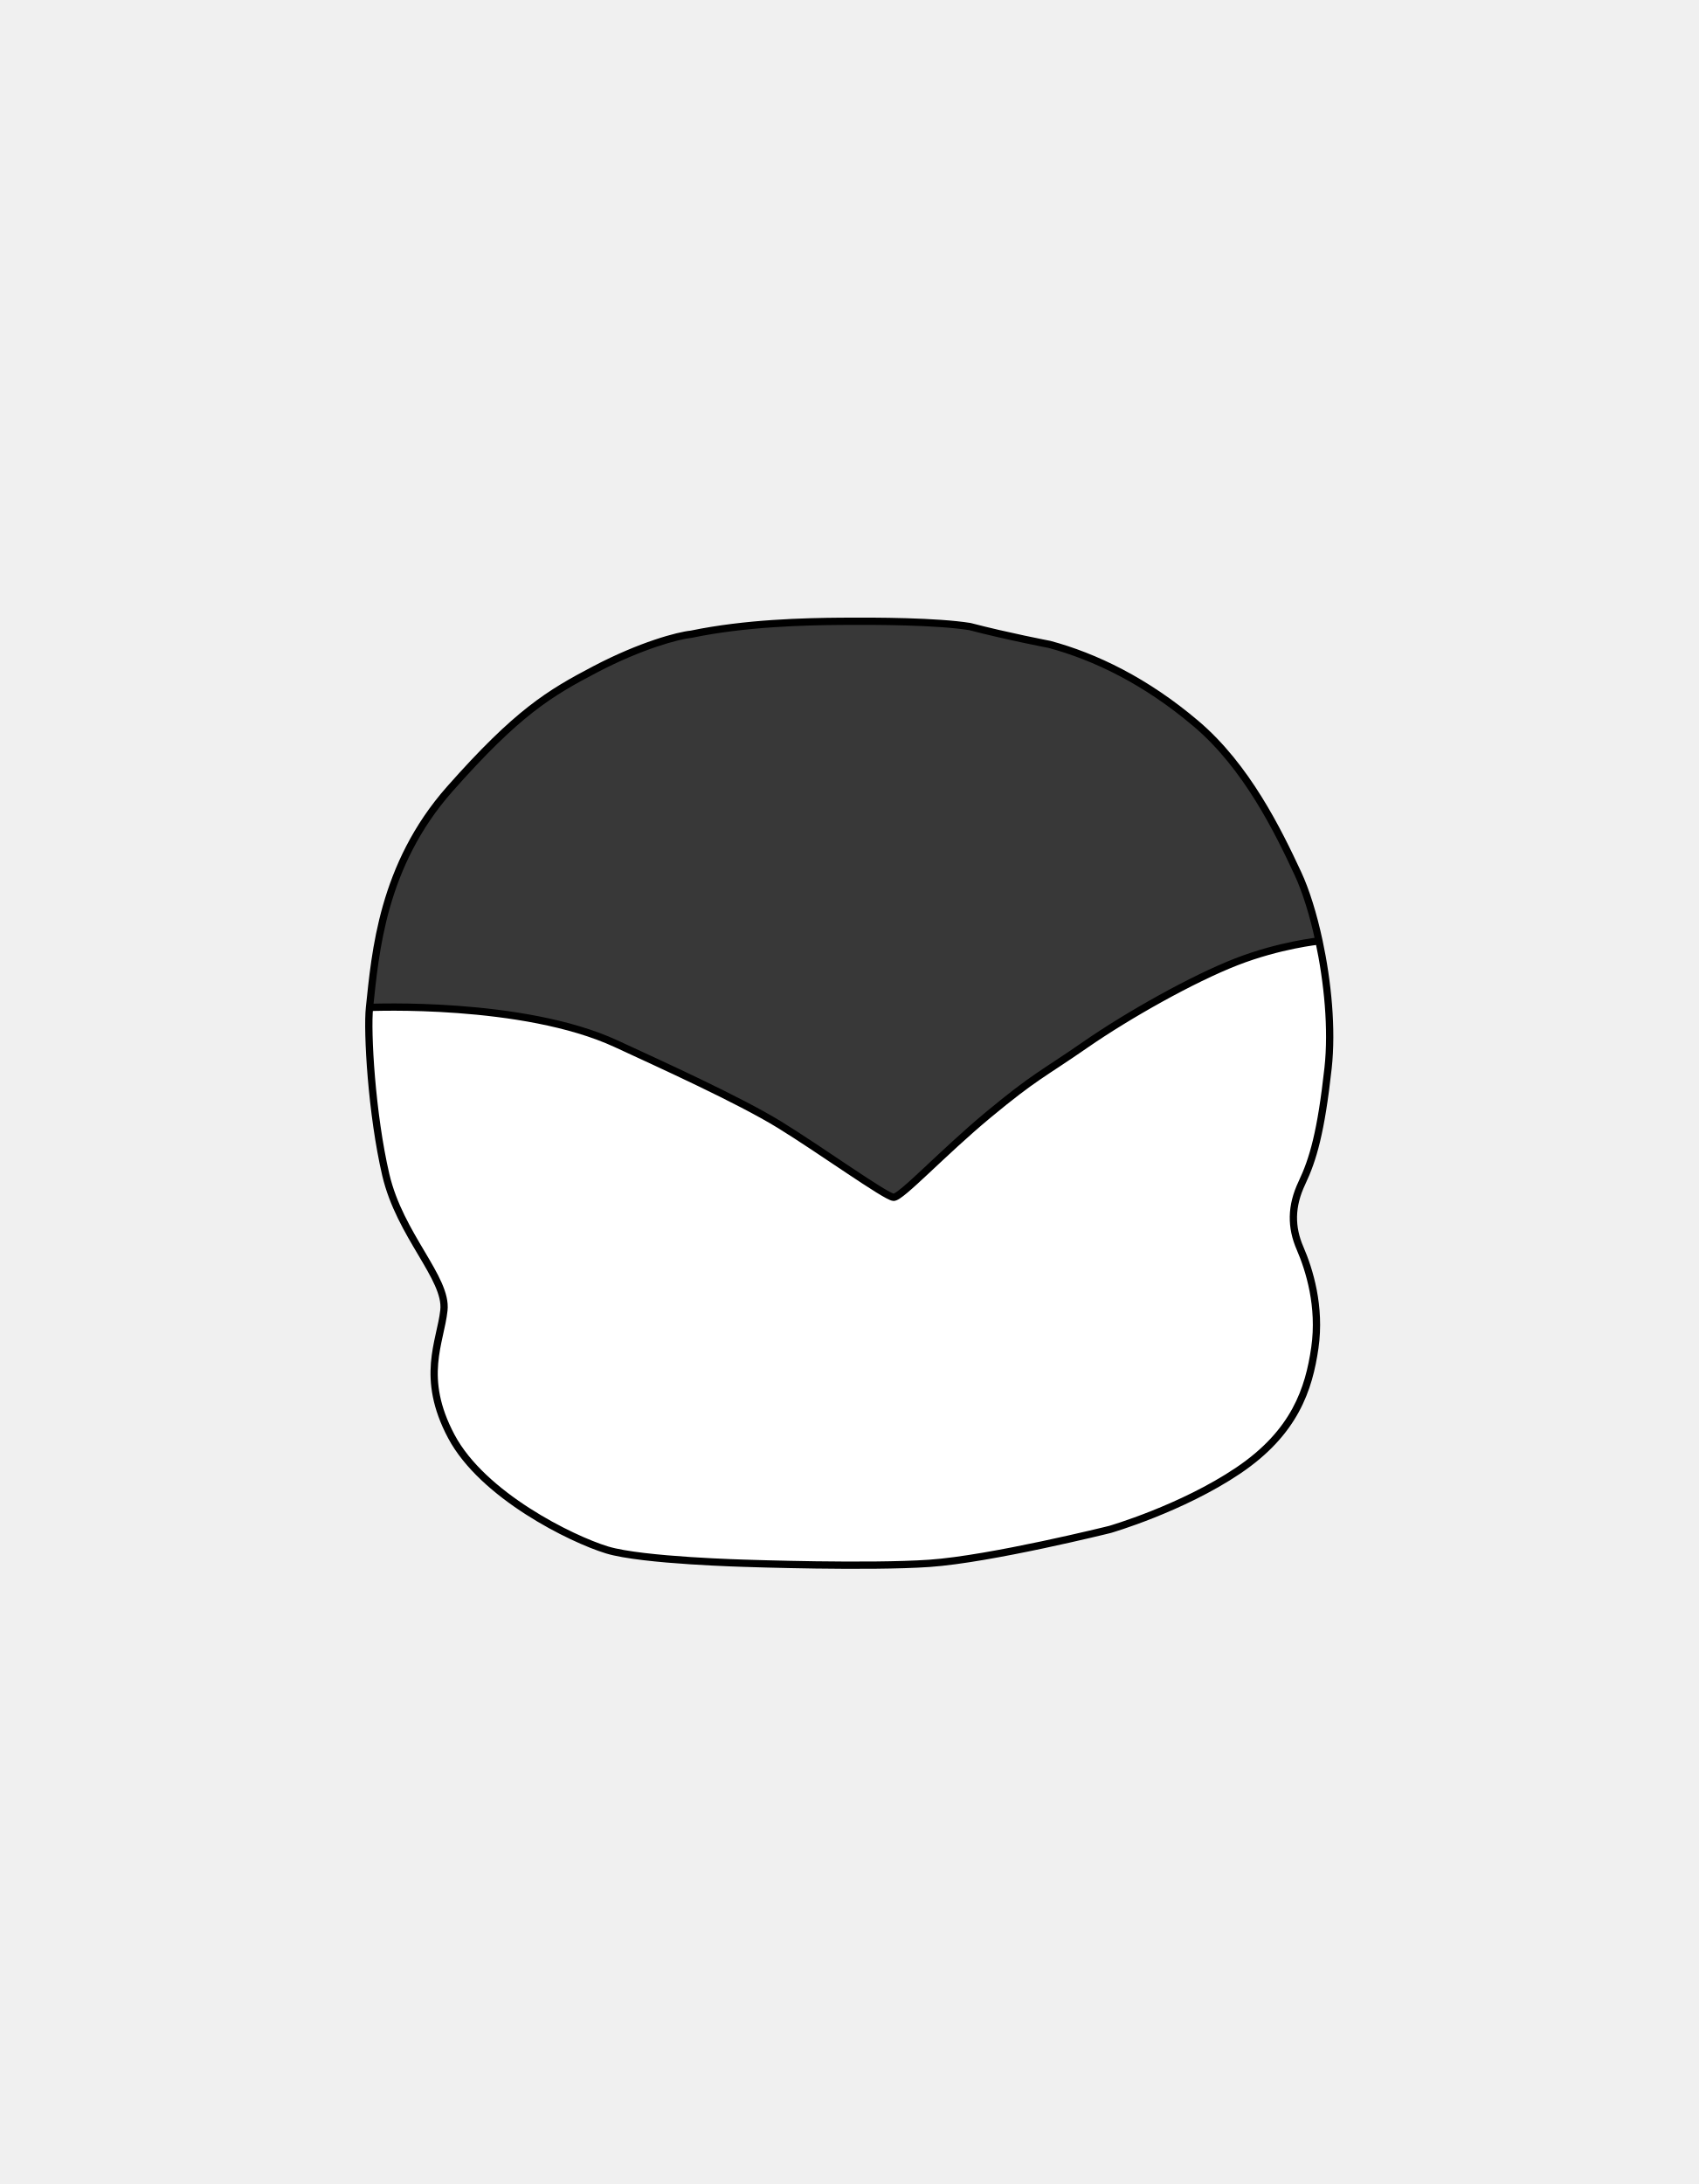
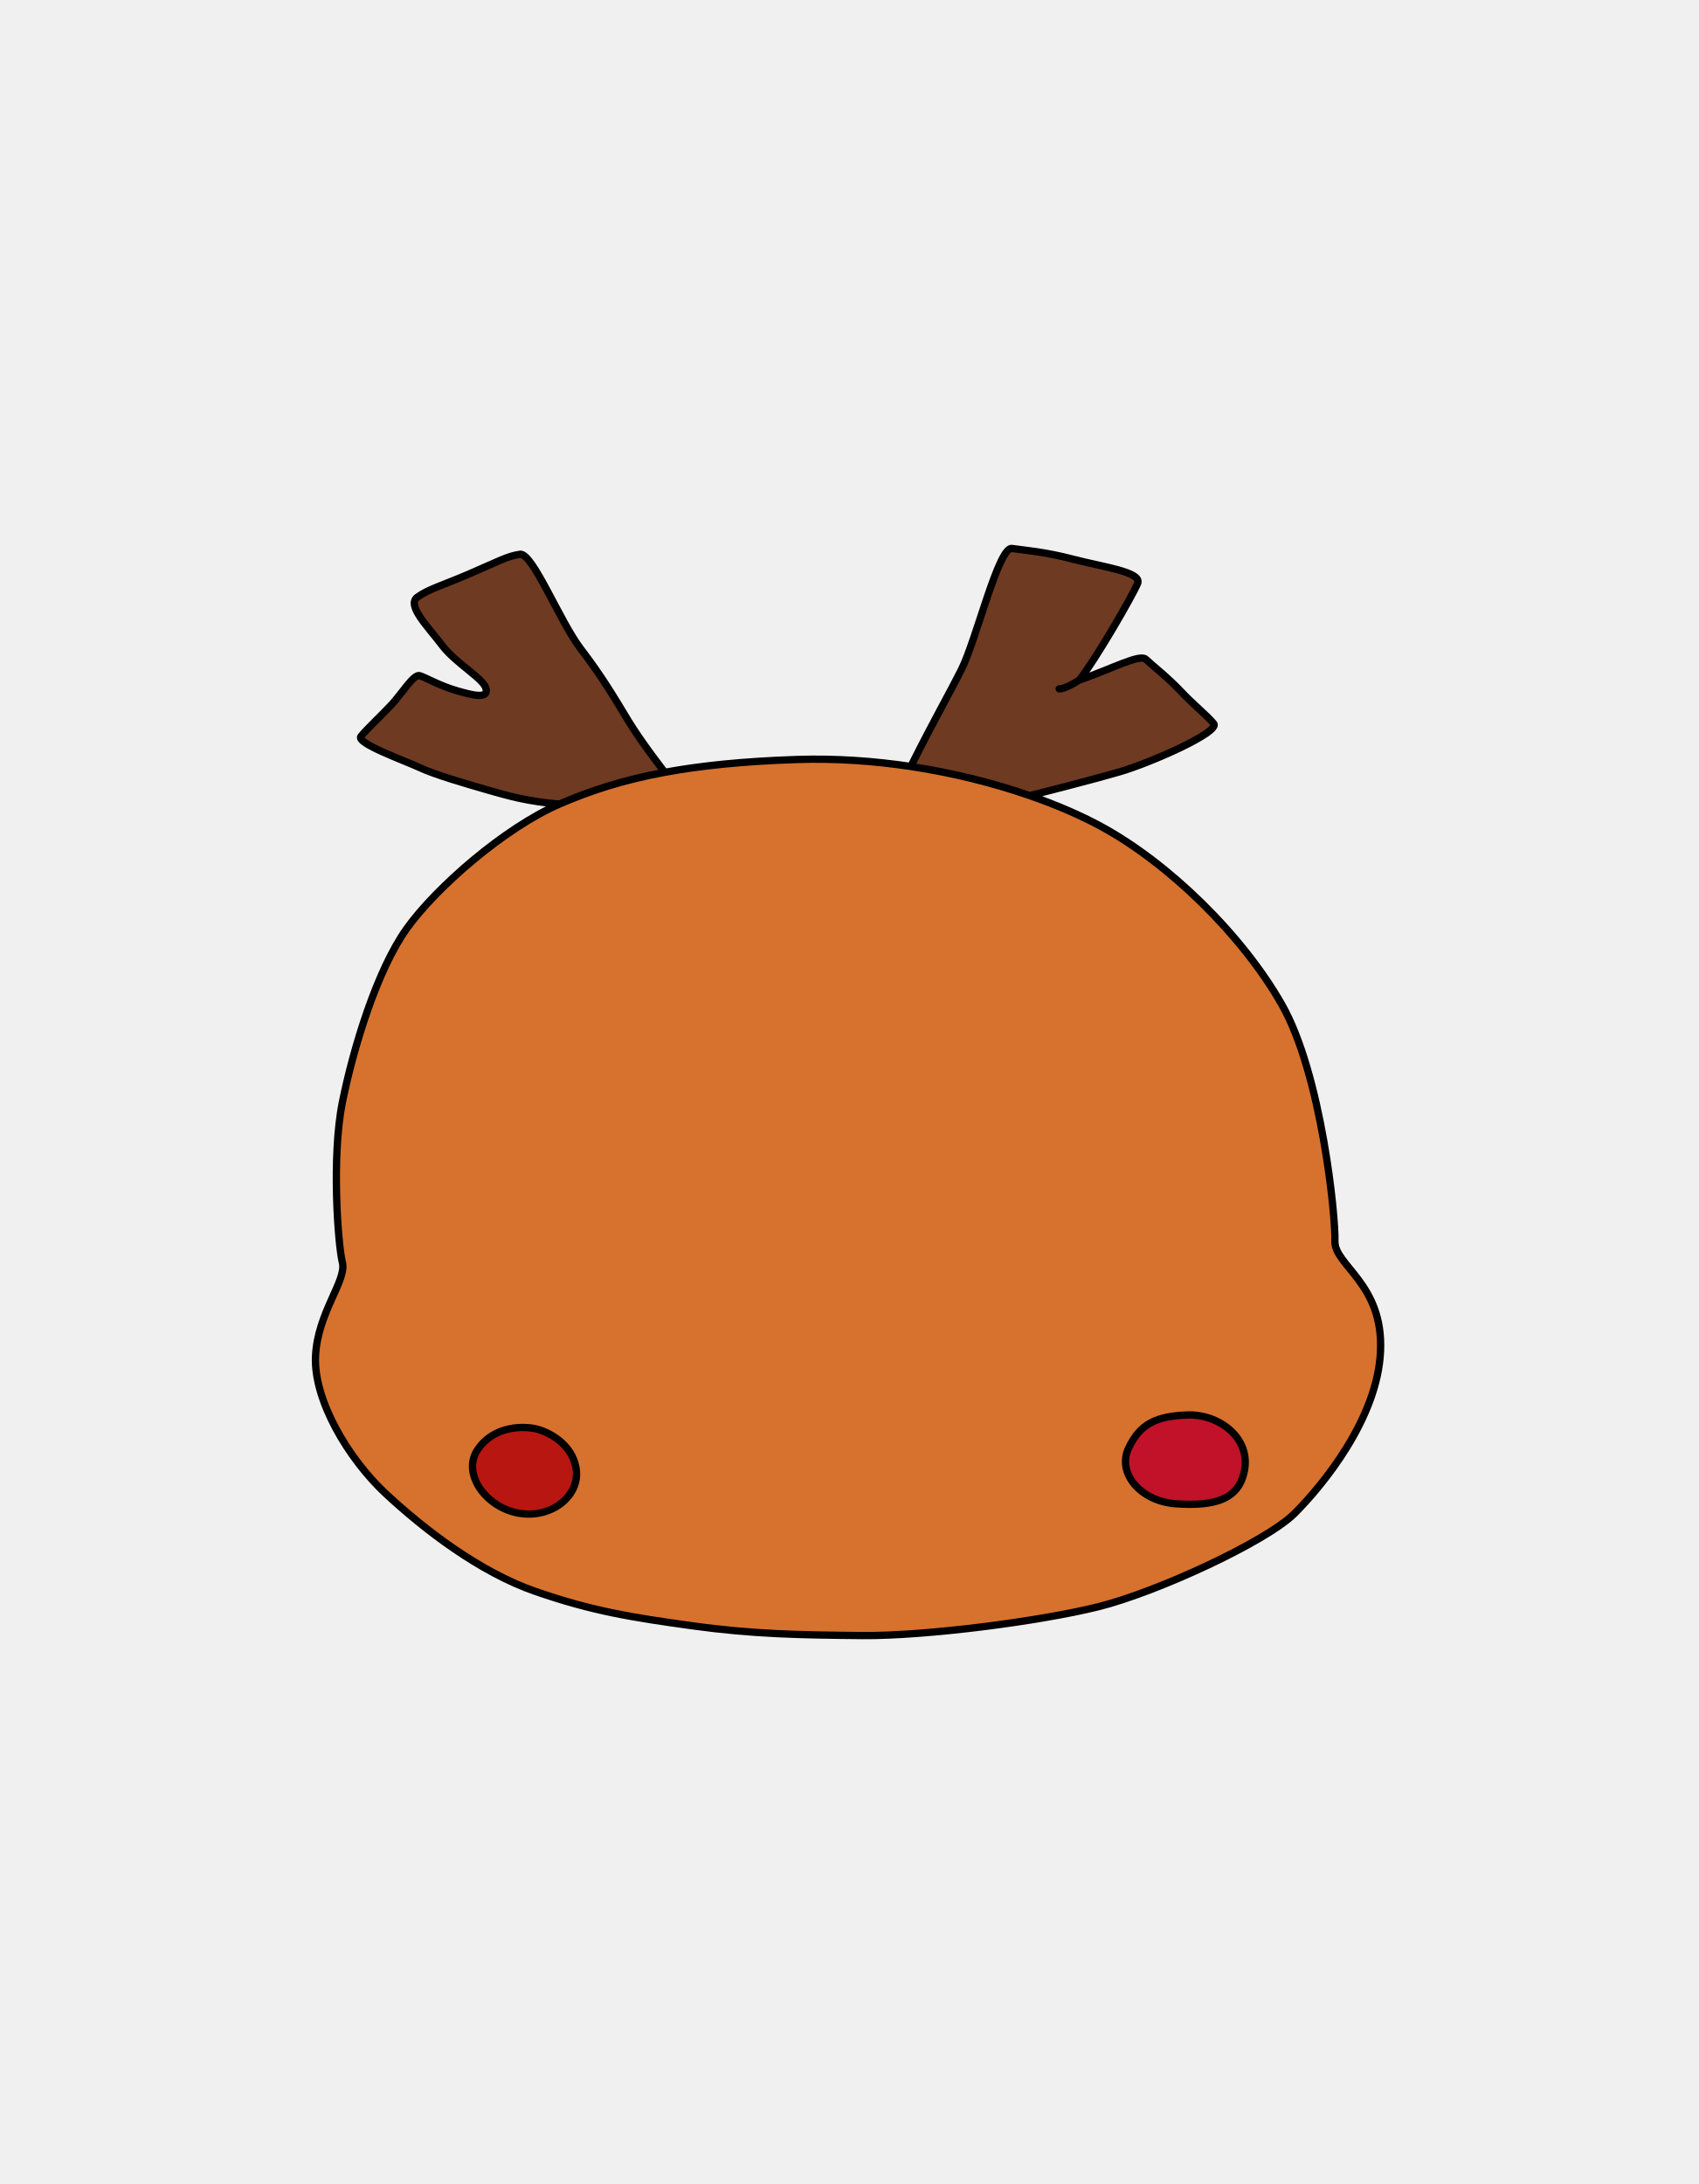
<svg xmlns="http://www.w3.org/2000/svg" width="700" height="900" viewBox="0 0 700 900" fill="none">
-   <path d="M185.358 325.137C157.484 356.678 154.687 392.591 152.279 415.16C152.279 415.16 215.523 412.371 253.925 430.122C272.232 438.584 304.496 453.198 321.225 463.468C337.955 473.739 364.997 493.193 368.247 493.392C371.291 493.578 388.637 474.864 407.283 459.411C426.676 443.34 429.59 442.8 447.334 430.502C465.078 418.203 491.567 403.368 509.437 396.395C527.308 389.421 543.584 387.761 543.584 387.761C541.234 376.803 538.162 366.985 534.912 360.005C526.675 342.309 513.796 315.935 492.961 298.257C472.126 280.579 451.238 270.6 432.505 265.544C432.505 265.544 415.356 262.281 399.679 258.19C385.991 256.034 361.403 255.907 346.574 256.034C331.745 256.161 307.411 256.668 284.851 261.359C279.508 261.893 264.192 265.924 245.307 275.814C226.423 285.704 213.232 293.595 185.358 325.137Z" fill="#383838" />
-   <path d="M185.992 591.91C198.92 616.254 235.522 634.232 250.123 638.697C264.724 643.162 308.044 644.231 308.044 644.231C308.044 644.231 357.93 645.961 383.076 644.231C408.221 642.501 457.445 630.255 457.445 630.255C457.445 630.255 487.004 621.707 510.324 605.984C533.645 590.262 539.442 572.388 541.883 555.394C544.325 538.399 539.602 523.214 535.8 514.439C531.999 505.665 531.997 497.069 536.56 487.432C541.123 477.796 544.418 466.638 547.333 440.138C549.098 424.091 547.192 404.583 543.584 387.761C543.584 387.761 527.308 389.421 509.437 396.395C491.567 403.368 465.078 418.203 447.334 430.502C429.59 442.8 426.676 443.34 407.283 459.411C388.637 474.864 371.291 493.578 368.247 493.392C364.997 493.193 337.955 473.739 321.225 463.468C304.496 453.198 272.232 438.584 253.925 430.122C215.523 412.371 152.279 415.16 152.279 415.16C151.21 425.174 153.166 459.157 158.996 484.136C164.826 509.114 184.366 526.738 182.95 539.925C181.534 553.111 173.064 567.566 185.992 591.91Z" fill="white" />
-   <path d="M152.279 415.16L150.787 415.001L152.279 415.16ZM534.912 360.005L536.272 359.372L536.272 359.372L534.912 360.005ZM547.333 440.138L545.842 439.974L547.333 440.138ZM457.445 630.255L457.807 631.711L457.835 631.704L457.862 631.696L457.445 630.255ZM308.044 644.231L308.096 642.732L308.089 642.732L308.081 642.731L308.044 644.231ZM284.851 261.359L285 262.852L285.079 262.844L285.156 262.828L284.851 261.359ZM432.505 265.544L432.896 264.095L432.841 264.081L432.785 264.07L432.505 265.544ZM399.679 258.19L400.057 256.738L399.986 256.72L399.912 256.708L399.679 258.19ZM253.925 430.122L253.296 431.483L253.925 430.122ZM368.247 493.392L368.155 494.889L368.247 493.392ZM543.584 387.761L545.05 387.446L543.584 387.761ZM407.283 459.411L408.24 460.566L408.24 460.566L407.283 459.411ZM250.562 637.262C243.408 635.075 230.732 629.527 218.241 621.496C205.728 613.452 193.601 603.042 187.317 591.207L184.667 592.614C191.31 605.123 203.948 615.874 216.619 624.02C229.312 632.18 242.237 637.854 249.685 640.131L250.562 637.262ZM187.317 591.207C174.676 567.402 182.971 553.782 184.441 540.085L181.459 539.765C180.098 552.441 171.453 567.73 184.667 592.614L187.317 591.207ZM153.77 415.319C156.182 392.712 158.964 357.269 186.482 326.13L184.234 324.143C156.005 356.087 153.191 392.47 150.787 415.001L153.77 415.319ZM186.482 326.13C200.386 310.397 210.584 300.612 219.628 293.537C228.661 286.471 236.583 282.076 246.003 277.143L244.611 274.485C235.146 279.442 227.031 283.937 217.779 291.174C208.538 298.403 198.204 308.335 184.234 324.143L186.482 326.13ZM491.99 299.4C512.545 316.84 525.307 342.924 533.552 360.638L536.272 359.372C528.043 341.693 515.047 315.029 493.931 297.113L491.99 299.4ZM545.842 439.974C542.935 466.398 539.665 477.369 535.204 486.79L537.916 488.074C542.58 478.223 545.901 466.878 548.824 440.302L545.842 439.974ZM535.204 486.79C530.461 496.808 530.447 505.855 534.424 515.036L537.177 513.843C533.551 505.474 533.534 497.329 537.916 488.074L535.204 486.79ZM534.424 515.036C538.167 523.675 542.785 538.566 540.398 555.18L543.368 555.607C545.864 538.232 541.037 522.753 537.177 513.843L534.424 515.036ZM540.398 555.18C539.191 563.587 537.167 572.108 532.617 580.448C528.072 588.776 520.965 597.001 509.486 604.74L511.163 607.228C523.004 599.245 530.456 590.672 535.25 581.884C540.039 573.108 542.134 564.195 543.368 555.607L540.398 555.18ZM509.486 604.74C497.95 612.518 484.84 618.539 474.585 622.622C469.463 624.661 465.066 626.211 461.953 627.251C460.396 627.771 459.161 628.163 458.317 628.424C457.895 628.555 457.571 628.653 457.353 628.718C457.244 628.751 457.162 628.775 457.107 628.791C457.08 628.799 457.06 628.805 457.047 628.809C457.04 628.811 457.035 628.812 457.032 628.813C457.031 628.813 457.029 628.814 457.029 628.814C457.028 628.814 457.028 628.814 457.028 628.814C457.028 628.814 457.028 628.814 457.445 630.255C457.862 631.696 457.862 631.696 457.862 631.696C457.863 631.696 457.863 631.696 457.864 631.695C457.865 631.695 457.867 631.695 457.869 631.694C457.873 631.693 457.879 631.691 457.886 631.689C457.902 631.684 457.924 631.678 457.954 631.669C458.012 631.652 458.099 631.626 458.212 631.592C458.439 631.525 458.773 631.424 459.204 631.29C460.068 631.022 461.324 630.624 462.903 630.096C466.061 629.042 470.511 627.473 475.694 625.409C486.049 621.287 499.378 615.173 511.163 607.228L509.486 604.74ZM457.445 630.255C457.083 628.799 457.083 628.799 457.082 628.8C457.082 628.8 457.082 628.8 457.081 628.8C457.079 628.8 457.077 628.801 457.074 628.802C457.069 628.803 457.06 628.805 457.048 628.808C457.025 628.814 456.99 628.823 456.943 628.834C456.85 628.857 456.711 628.892 456.528 628.936C456.163 629.026 455.623 629.158 454.927 629.327C453.535 629.664 451.518 630.149 449.018 630.735C444.018 631.908 437.09 633.491 429.378 635.127C413.926 638.405 395.428 641.877 382.973 642.735L383.179 645.727C395.868 644.854 414.555 641.339 430.001 638.062C437.739 636.42 444.688 634.833 449.703 633.656C452.211 633.067 454.236 632.581 455.634 632.242C456.333 632.073 456.876 631.94 457.244 631.85C457.428 631.804 457.569 631.77 457.663 631.746C457.71 631.735 457.746 631.726 457.77 631.72C457.782 631.717 457.791 631.715 457.798 631.713C457.801 631.712 457.803 631.712 457.805 631.711C457.805 631.711 457.806 631.711 457.806 631.711C457.807 631.711 457.807 631.711 457.445 630.255ZM382.973 642.735C370.469 643.595 351.767 643.596 336.151 643.38C328.352 643.272 321.337 643.11 316.272 642.975C313.739 642.907 311.695 642.847 310.284 642.803C309.578 642.781 309.031 642.763 308.66 642.751C308.475 642.745 308.334 642.74 308.239 642.737C308.192 642.735 308.156 642.734 308.132 642.733C308.12 642.733 308.111 642.732 308.105 642.732C308.102 642.732 308.1 642.732 308.098 642.732C308.098 642.732 308.097 642.732 308.097 642.732C308.096 642.732 308.096 642.732 308.044 644.231C307.992 645.73 307.993 645.73 307.993 645.73C307.993 645.73 307.994 645.73 307.995 645.73C307.996 645.73 307.999 645.73 308.002 645.73C308.008 645.731 308.017 645.731 308.029 645.731C308.053 645.732 308.09 645.733 308.137 645.735C308.233 645.738 308.375 645.743 308.561 645.749C308.934 645.761 309.483 645.779 310.19 645.801C311.606 645.845 313.655 645.906 316.192 645.974C321.266 646.109 328.294 646.271 336.11 646.38C351.723 646.596 370.537 646.597 383.179 645.727L382.973 642.735ZM308.044 644.231C308.081 642.731 308.081 642.731 308.081 642.731C308.081 642.731 308.08 642.731 308.08 642.731C308.078 642.731 308.076 642.731 308.074 642.731C308.069 642.731 308.061 642.731 308.051 642.731C308.03 642.73 308 642.729 307.959 642.728C307.877 642.726 307.756 642.723 307.596 642.718C307.277 642.71 306.806 642.696 306.201 642.677C304.992 642.639 303.247 642.58 301.107 642.495C296.826 642.326 290.968 642.053 284.657 641.642C271.958 640.813 257.664 639.434 250.562 637.262L249.685 640.131C257.184 642.425 271.85 643.813 284.462 644.635C290.805 645.049 296.69 645.323 300.988 645.493C303.137 645.578 304.891 645.638 306.107 645.676C306.716 645.695 307.19 645.708 307.513 645.717C307.674 645.722 307.797 645.725 307.88 645.727C307.922 645.728 307.953 645.729 307.975 645.73C307.985 645.73 307.993 645.73 307.999 645.73C308.002 645.73 308.004 645.73 308.005 645.73C308.006 645.73 308.006 645.731 308.007 645.731C308.007 645.731 308.007 645.731 308.044 644.231ZM246.003 277.143C264.784 267.307 279.911 263.361 285 262.852L284.701 259.867C279.105 260.426 263.599 264.541 244.611 274.485L246.003 277.143ZM285.156 262.828C307.558 258.17 331.762 257.661 346.587 257.534L346.561 254.534C331.728 254.661 307.263 255.167 284.545 259.891L285.156 262.828ZM432.114 266.992C450.634 271.991 471.324 281.866 491.99 299.4L493.931 297.113C472.927 279.291 451.841 269.209 432.896 264.095L432.114 266.992ZM346.587 257.534C361.446 257.407 385.903 257.539 399.445 259.672L399.912 256.708C386.078 254.529 361.359 254.408 346.561 254.534L346.587 257.534ZM399.3 259.641C407.17 261.695 415.401 263.539 421.659 264.868C424.79 265.533 427.429 266.07 429.287 266.441C430.216 266.626 430.949 266.77 431.451 266.868C431.702 266.917 431.895 266.954 432.025 266.979C432.09 266.992 432.14 267.001 432.173 267.007C432.19 267.011 432.203 267.013 432.211 267.015C432.216 267.015 432.219 267.016 432.221 267.017C432.222 267.017 432.223 267.017 432.224 267.017C432.224 267.017 432.224 267.017 432.224 267.017C432.224 267.017 432.225 267.017 432.505 265.544C432.785 264.07 432.785 264.07 432.785 264.07C432.785 264.07 432.785 264.07 432.785 264.07C432.784 264.07 432.783 264.07 432.782 264.07C432.781 264.069 432.778 264.069 432.773 264.068C432.765 264.066 432.753 264.064 432.737 264.061C432.705 264.055 432.656 264.045 432.592 264.033C432.463 264.008 432.273 263.971 432.024 263.923C431.527 263.826 430.798 263.683 429.874 263.499C428.026 263.13 425.399 262.596 422.283 261.934C416.047 260.609 407.865 258.776 400.057 256.738L399.3 259.641ZM184.441 540.085C184.837 536.401 183.76 532.538 181.996 528.55C180.229 524.556 177.687 520.256 174.981 515.688C169.529 506.485 163.311 496.025 160.457 483.795L157.535 484.477C160.511 497.225 166.978 508.066 172.4 517.217C175.13 521.825 177.572 525.965 179.253 529.764C180.936 533.57 181.771 536.855 181.459 539.765L184.441 540.085ZM160.457 483.795C157.564 471.401 155.625 456.738 154.545 443.91C153.462 431.049 153.252 420.173 153.77 415.319L150.787 415.001C150.237 420.161 150.471 431.283 151.556 444.162C152.643 457.074 154.598 471.892 157.535 484.477L160.457 483.795ZM152.279 415.16C152.345 416.659 152.345 416.659 152.345 416.659C152.345 416.659 152.346 416.659 152.347 416.659C152.348 416.658 152.351 416.658 152.354 416.658C152.362 416.658 152.372 416.657 152.387 416.657C152.416 416.656 152.461 416.654 152.52 416.651C152.638 416.647 152.816 416.64 153.049 416.632C153.517 416.616 154.209 416.595 155.106 416.575C156.899 416.533 159.506 416.494 162.757 416.502C169.259 416.517 178.328 416.723 188.591 417.48C209.16 418.999 234.349 422.725 253.296 431.483L254.555 428.76C235.099 419.767 209.465 416.013 188.811 414.488C178.462 413.724 169.32 413.518 162.764 413.502C159.486 413.494 156.852 413.533 155.037 413.575C154.129 413.596 153.425 413.618 152.947 413.634C152.708 413.642 152.526 413.649 152.402 413.654C152.341 413.656 152.294 413.658 152.262 413.659C152.246 413.66 152.234 413.661 152.226 413.661C152.222 413.661 152.219 413.661 152.216 413.661C152.215 413.661 152.214 413.661 152.214 413.662C152.213 413.662 152.213 413.662 152.279 415.16ZM533.552 360.638C536.738 367.482 539.781 377.183 542.117 388.075L545.05 387.446C542.686 376.423 539.585 366.488 536.272 359.372L533.552 360.638ZM542.117 388.075C545.704 404.8 547.584 424.138 545.842 439.974L548.824 440.302C550.613 424.044 548.679 404.366 545.05 387.446L542.117 388.075ZM448.188 431.735C465.863 419.484 492.248 404.712 509.983 397.792L508.892 394.997C490.885 402.024 464.292 416.923 446.479 429.269L448.188 431.735ZM509.983 397.792C518.817 394.345 527.267 392.207 533.512 390.932C536.633 390.295 539.198 389.874 540.979 389.613C541.869 389.483 542.563 389.392 543.032 389.334C543.267 389.305 543.445 389.285 543.564 389.272C543.623 389.265 543.667 389.26 543.696 389.257C543.71 389.255 543.721 389.254 543.728 389.254C543.731 389.253 543.733 389.253 543.735 389.253C543.735 389.253 543.736 389.253 543.736 389.253C543.736 389.253 543.736 389.253 543.736 389.253C543.736 389.253 543.736 389.253 543.584 387.761C543.431 386.268 543.431 386.268 543.431 386.268C543.431 386.268 543.43 386.268 543.43 386.268C543.429 386.269 543.428 386.269 543.427 386.269C543.424 386.269 543.42 386.269 543.416 386.27C543.407 386.271 543.394 386.272 543.377 386.274C543.343 386.278 543.294 386.283 543.229 386.29C543.101 386.305 542.912 386.327 542.666 386.357C542.176 386.417 541.458 386.511 540.544 386.645C538.715 386.913 536.094 387.343 532.912 387.993C526.552 389.291 517.928 391.471 508.892 394.997L509.983 397.792ZM253.296 431.483C271.656 439.97 303.807 454.536 320.441 464.747L322.01 462.19C305.184 451.86 272.809 437.198 254.555 428.76L253.296 431.483ZM320.441 464.747C328.774 469.862 339.68 477.268 348.959 483.455C353.587 486.54 357.814 489.325 361.092 491.352C362.729 492.364 364.151 493.202 365.28 493.797C365.843 494.094 366.355 494.342 366.798 494.524C367.2 494.688 367.69 494.86 368.155 494.889L368.338 491.894C368.398 491.898 368.296 491.895 367.935 491.748C367.617 491.617 367.199 491.417 366.679 491.143C365.641 490.596 364.287 489.801 362.67 488.801C359.441 486.804 355.253 484.045 350.623 480.959C341.387 474.801 330.407 467.345 322.01 462.19L320.441 464.747ZM368.155 494.889C368.702 494.922 369.211 494.747 369.583 494.585C369.987 494.408 370.416 494.161 370.854 493.875C371.731 493.301 372.785 492.48 373.973 491.483C376.354 489.483 379.42 486.65 382.939 483.362C390 476.762 398.96 468.257 408.24 460.566L406.326 458.256C396.961 466.018 387.924 474.596 380.89 481.17C377.361 484.469 374.354 487.245 372.044 489.185C370.886 490.157 369.94 490.888 369.213 491.363C368.848 491.601 368.574 491.752 368.381 491.836C368.155 491.935 368.172 491.884 368.338 491.894L368.155 494.889ZM408.24 460.566C427.567 444.549 430.356 444.094 448.188 431.735L446.479 429.269C428.824 441.506 425.784 442.13 406.326 458.256L408.24 460.566Z" fill="black" />
+   <path d="M396.262 275.806C390.187 287.874 385.63 295.387 375.368 315.86C393.112 318.536 409.818 322.805 424.404 327.866C424.404 327.866 448.386 321.841 461.337 318.084C474.287 314.328 502.987 301.62 500.189 298.183C497.391 294.747 492.195 290.751 486.743 284.963C481.292 279.175 474.778 274.116 472.289 271.729C469.8 269.342 459.098 275.246 444.774 280.286C451.583 271.809 466.943 245.112 468.851 240.399C470.759 235.686 454.701 233.686 442.47 230.489C430.238 227.292 422.561 226.829 417.048 226.013C411.535 225.196 402.338 263.737 396.262 275.806Z" fill="#6F3A22" />
+   <path d="M230.574 331.343C242.859 326.027 256.312 321.518 273.973 318.258C273.973 318.258 264.435 306.096 258.919 296.985C253.403 287.874 248.127 278.843 239.413 267.494C230.699 256.145 219.507 227.692 214.31 228.411C209.114 229.131 205.117 231.448 193.605 236.404C182.093 241.359 176.657 242.718 172.02 246.074C167.383 249.431 176.434 258.302 182.173 265.895C187.912 273.488 199.424 279.642 200.32 283.862C201.216 288.083 194.947 286.595 187.912 284.517C180.877 282.439 175.513 279.201 172.979 278.443C170.446 277.685 165.784 285.636 161.308 290.431C156.831 295.227 150.915 300.662 148.756 303.459C146.598 306.256 166.424 313.289 172.979 316.326C179.535 319.363 191.526 322.8 200.32 325.358C209.114 327.915 217.828 330.393 230.574 331.343Z" fill="#6F3A22" />
+   <path d="M214.31 623.653C228.062 625.715 239.063 615.863 237.458 605.323C235.854 594.783 225.77 589.971 220.957 588.826C216.144 587.68 203.768 587.222 196.892 597.303C190.016 607.385 200.559 621.591 214.31 623.653Z" fill="#B81611" />
+   <path d="M484.788 619.712C499.456 620.674 510.915 618.612 512.978 605.323C515.041 592.033 501.977 582.639 489.371 583.097C476.766 583.556 469.89 586.534 465.077 596.845C460.264 607.156 470.12 618.75 484.788 619.712Z" fill="#C1122A" />
+   <path fill-rule="evenodd" clip-rule="evenodd" d="M355.452 673.994C381.514 674.227 428.632 668.12 452.802 662.08C476.972 656.039 521.954 635.231 533.536 623.653C545.117 612.075 567.776 584.555 568.951 556.7C570.126 528.845 549.817 521.462 550.152 511.394C550.488 501.326 544.613 442.763 528.332 414.069C512.051 385.375 481.671 355.674 453.641 340.494C445.454 336.06 435.547 331.732 424.404 327.866C409.818 322.805 393.112 318.536 375.368 315.86C360.262 313.58 344.403 312.455 328.457 312.977C306.228 313.705 288.648 315.55 273.973 318.258C256.312 321.518 242.859 326.027 230.574 331.343C208.083 341.076 179.894 365.52 167.641 382.636C155.389 399.751 145.645 431.688 141.113 454.174C136.581 476.659 139.266 512.904 141.113 520.287C142.959 527.671 130.874 540.927 130.035 558.882C129.196 576.837 143.424 601.07 159.073 615.599C174.722 630.127 197.509 647.816 220.84 655.871C244.17 663.925 260.283 666.508 285.292 669.966C310.301 673.424 329.389 673.76 355.452 673.994ZM237.458 605.323C239.063 615.863 228.062 625.715 214.31 623.653C200.559 621.591 190.016 607.385 196.892 597.303C203.768 587.222 216.144 587.68 220.957 588.826C225.77 589.971 235.854 594.783 237.458 605.323ZM512.978 605.323C510.915 618.612 499.456 620.674 484.788 619.712C470.12 618.75 460.264 607.156 465.077 596.845C469.89 586.534 476.766 583.556 489.371 583.097C501.977 582.639 515.041 592.033 512.978 605.323Z" fill="#D6722E" />
+   <path d="M453.641 340.494L452.927 341.813L452.927 341.813L453.641 340.494ZM328.457 312.977L328.408 311.478L328.457 312.977ZM375.368 315.86L375.145 317.343L375.368 315.86ZM436.842 282.398C436.033 282.219 435.232 282.73 435.054 283.539C434.875 284.347 435.385 285.148 436.194 285.327L436.842 282.398ZM273.973 318.258L274.246 319.733L273.973 318.258ZM355.438 675.493C381.64 675.728 428.885 669.603 453.166 663.535L452.438 660.624C428.38 666.637 381.389 672.726 355.465 672.494L355.438 675.493ZM453.166 663.535C465.384 660.481 482.772 653.724 498.529 646.3C506.416 642.583 513.923 638.687 520.196 634.984C526.441 631.299 531.56 627.749 534.596 624.714L532.475 622.592C529.72 625.347 524.874 628.74 518.672 632.401C512.498 636.044 505.077 639.898 497.25 643.586C481.578 650.97 464.389 657.637 452.438 660.624L453.166 663.535ZM534.596 624.714C540.449 618.863 549.089 608.997 556.423 597.066C563.748 585.152 569.847 571.053 570.45 556.764L567.452 556.637C566.88 570.203 561.062 583.791 553.868 595.495C546.684 607.182 538.203 616.865 532.475 622.592L534.596 624.714ZM570.45 556.764C571.056 542.393 566.095 533.253 561.071 526.483C559.825 524.805 558.576 523.272 557.425 521.861C556.265 520.439 555.217 519.154 554.329 517.925C552.532 515.439 551.585 513.438 551.651 511.444L548.653 511.344C548.552 514.384 550.018 517.082 551.897 519.682C552.847 520.996 553.954 522.352 555.1 523.757C556.255 525.174 557.463 526.656 558.662 528.271C563.414 534.674 568.021 543.153 567.452 556.637L570.45 556.764ZM551.651 511.444C551.825 506.252 550.418 488.971 546.95 469.454C543.484 449.944 537.912 427.913 529.637 413.329L527.028 414.809C535.034 428.919 540.539 450.517 543.997 469.979C547.453 489.433 548.816 506.468 548.653 511.344L551.651 511.444ZM529.637 413.329C513.219 384.393 482.635 354.49 454.356 339.175L452.927 341.813C480.708 356.858 510.884 386.357 527.028 414.809L529.637 413.329ZM229.979 329.967C218.554 334.91 205.76 343.55 194.31 353.067C182.858 362.585 172.646 373.067 166.422 381.762L168.861 383.509C174.889 375.088 184.898 364.79 196.227 355.374C207.557 345.957 220.104 337.508 231.17 332.72L229.979 329.967ZM166.422 381.762C160.173 390.492 154.617 402.911 150.066 415.895C145.507 428.9 141.921 442.573 139.642 453.877L142.583 454.47C144.837 443.289 148.388 429.751 152.897 416.887C157.414 404.002 162.857 391.895 168.861 383.509L166.422 381.762ZM139.642 453.877C137.343 465.286 136.885 480.102 137.221 492.933C137.557 505.732 138.691 516.785 139.658 520.651L142.568 519.924C141.689 516.407 140.556 505.646 140.22 492.855C139.886 480.096 140.351 465.547 142.583 454.47L139.642 453.877ZM139.658 520.651C140.008 522.052 139.728 523.912 138.861 526.417C138.003 528.898 136.68 531.721 135.212 535.009C132.31 541.503 128.971 549.53 128.537 558.812L131.534 558.952C131.939 550.279 135.061 542.7 137.951 536.232C139.377 533.038 140.782 530.04 141.696 527.398C142.602 524.78 143.141 522.214 142.568 519.924L139.658 520.651ZM128.537 558.812C128.1 568.171 131.579 578.998 137.048 589.232C142.532 599.492 150.102 609.317 158.052 616.698L160.093 614.499C152.395 607.352 145.026 597.795 139.694 587.818C134.347 577.814 131.132 567.547 131.534 558.952L128.537 558.812ZM158.052 616.698C173.751 631.272 196.722 649.132 220.35 657.289L221.329 654.453C198.296 646.501 175.693 628.982 160.093 614.499L158.052 616.698ZM220.35 657.289C243.822 665.392 260.052 667.991 285.087 671.452L285.498 668.48C260.515 665.026 244.518 662.459 221.329 654.453L220.35 657.289ZM285.087 671.452C310.199 674.924 329.37 675.26 355.438 675.493L355.465 672.494C329.409 672.26 310.404 671.924 285.498 668.48L285.087 671.452ZM375.592 314.376C360.406 312.085 344.455 310.953 328.408 311.478L328.507 314.476C344.35 313.958 360.118 315.076 375.145 317.343L375.592 314.376ZM376.709 316.532C381.832 306.311 385.53 299.327 388.708 293.388C391.884 287.452 394.554 282.535 397.602 276.48L394.923 275.131C391.895 281.144 389.249 286.018 386.062 291.973C382.877 297.926 379.166 304.935 374.028 315.187L376.709 316.532ZM397.602 276.48C399.174 273.357 400.919 268.591 402.718 263.302C403.622 260.645 404.548 257.833 405.48 255.001C406.413 252.166 407.352 249.312 408.286 246.559C410.16 241.038 411.993 235.992 413.686 232.389C414.537 230.578 415.314 229.216 415.997 228.354C416.339 227.922 416.606 227.682 416.787 227.564C416.959 227.453 416.952 227.515 416.828 227.497L417.267 224.529C416.454 224.409 415.73 224.676 415.158 225.045C414.596 225.409 414.094 225.924 413.645 226.492C412.746 227.628 411.852 229.238 410.971 231.113C409.199 234.884 407.319 240.074 405.446 245.595C404.506 248.363 403.562 251.231 402.63 254.063C401.698 256.898 400.776 259.696 399.878 262.336C398.072 267.643 396.388 272.22 394.923 275.131L397.602 276.48ZM467.461 239.836C466.558 242.066 462.309 249.812 457.36 258.167C452.424 266.5 446.933 275.203 443.605 279.346L445.944 281.225C449.425 276.891 455.018 268.008 459.941 259.695C464.852 251.404 469.236 243.445 470.242 240.962L467.461 239.836ZM443.979 279.014C440.856 280.967 438.911 281.794 437.806 282.139C437.257 282.31 436.931 282.358 436.783 282.37C436.71 282.376 436.682 282.374 436.694 282.375C436.7 282.375 436.716 282.376 436.741 282.38C436.754 282.381 436.768 282.383 436.785 282.386C436.794 282.388 436.803 282.39 436.812 282.391C436.817 282.392 436.822 282.393 436.827 282.394C436.829 282.395 436.832 282.396 436.834 282.396C436.836 282.396 436.837 282.397 436.838 282.397C436.84 282.397 436.842 282.398 436.518 283.862C436.194 285.327 436.196 285.327 436.198 285.328C436.199 285.328 436.201 285.328 436.202 285.329C436.205 285.329 436.208 285.33 436.21 285.33C436.216 285.332 436.221 285.333 436.227 285.334C436.238 285.336 436.25 285.338 436.262 285.34C436.287 285.345 436.313 285.349 436.34 285.353C436.396 285.36 436.458 285.366 436.528 285.37C436.668 285.378 436.836 285.377 437.038 285.359C437.441 285.325 437.983 285.226 438.7 285.003C440.128 284.557 442.312 283.595 445.57 281.557L443.979 279.014ZM445.272 281.701C452.426 279.184 458.848 276.385 463.5 274.625C465.883 273.724 467.795 273.094 469.231 272.824C469.948 272.689 470.468 272.66 470.827 272.697C471 272.714 471.11 272.745 471.174 272.771C471.205 272.783 471.225 272.794 471.235 272.8C471.246 272.807 471.25 272.811 471.251 272.812L473.327 270.646C472.696 270.042 471.897 269.791 471.132 269.712C470.373 269.635 469.537 269.714 468.677 269.876C466.959 270.199 464.834 270.913 462.439 271.819C457.537 273.674 451.447 276.348 444.277 278.871L445.272 281.701ZM499.026 299.13C498.885 298.957 498.865 298.734 498.889 298.622C498.897 298.582 498.882 298.683 498.679 298.939C498.278 299.445 497.485 300.136 496.265 300.982C493.863 302.648 490.217 304.635 486.017 306.663C477.625 310.714 467.293 314.795 460.919 316.644L461.754 319.525C468.331 317.617 478.824 313.466 487.321 309.365C491.564 307.316 495.378 305.248 497.975 303.447C499.255 302.559 500.346 301.665 501.03 300.803C501.369 300.375 501.696 299.847 501.824 299.242C501.967 298.565 501.844 297.84 501.352 297.236L499.026 299.13ZM454.356 339.175C446.086 334.697 436.103 330.337 424.896 326.449L423.912 329.283C434.991 333.127 444.821 337.424 452.927 341.813L454.356 339.175ZM424.896 326.449C410.224 321.358 393.429 317.067 375.592 314.376L375.145 317.343C392.796 320.006 409.412 324.252 423.912 329.283L424.896 326.449ZM460.919 316.644C454.466 318.515 445.251 320.956 437.637 322.932C433.833 323.919 430.433 324.789 427.984 325.412C426.759 325.724 425.773 325.973 425.092 326.145C424.752 326.231 424.489 326.298 424.31 326.343C424.221 326.365 424.153 326.382 424.107 326.394C424.084 326.4 424.067 326.404 424.056 326.407C424.05 326.408 424.046 326.409 424.043 326.41C424.041 326.41 424.04 326.411 424.04 326.411C424.039 326.411 424.039 326.411 424.039 326.411C424.039 326.411 424.039 326.411 424.404 327.866C424.77 329.321 424.77 329.321 424.77 329.321C424.77 329.321 424.77 329.32 424.771 329.32C424.771 329.32 424.773 329.32 424.774 329.32C424.777 329.319 424.781 329.318 424.787 329.316C424.799 329.313 424.816 329.309 424.839 329.303C424.885 329.292 424.953 329.274 425.043 329.252C425.222 329.207 425.486 329.14 425.827 329.054C426.509 328.882 427.497 328.631 428.723 328.319C431.176 327.695 434.581 326.824 438.391 325.836C446.005 323.86 455.257 321.409 461.754 319.525L460.919 316.644ZM328.408 311.478C306.124 312.207 288.466 314.058 273.701 316.783L274.246 319.733C288.83 317.042 306.333 315.202 328.507 314.476L328.408 311.478ZM273.701 316.783C255.919 320.065 242.358 324.61 229.979 329.967L231.17 332.72C243.359 327.445 256.704 322.971 274.246 319.733L273.701 316.783ZM273.973 318.258C275.154 317.333 275.154 317.333 275.154 317.333C275.154 317.333 275.154 317.332 275.153 317.332C275.153 317.332 275.153 317.331 275.152 317.331C275.151 317.329 275.15 317.327 275.147 317.325C275.143 317.319 275.136 317.31 275.127 317.299C275.11 317.276 275.083 317.242 275.048 317.197C274.977 317.107 274.873 316.973 274.738 316.799C274.469 316.451 274.077 315.943 273.589 315.305C272.612 314.028 271.254 312.23 269.723 310.15C266.656 305.979 262.924 300.705 260.202 296.208L257.636 297.762C260.43 302.377 264.226 307.739 267.306 311.927C268.85 314.026 270.22 315.838 271.205 317.127C271.698 317.771 272.094 318.284 272.367 318.637C272.504 318.813 272.61 318.95 272.682 319.042C272.718 319.088 272.746 319.123 272.764 319.147C272.774 319.159 272.781 319.168 272.786 319.174C272.788 319.177 272.79 319.18 272.791 319.181C272.792 319.182 272.792 319.183 272.793 319.183C272.793 319.183 272.793 319.184 272.793 319.184C272.793 319.184 272.793 319.184 273.973 318.258ZM260.202 296.208C254.694 287.11 249.375 278.006 240.602 266.58L238.223 268.407C246.878 279.679 252.112 288.638 257.636 297.762L260.202 296.208ZM240.602 266.58C236.343 261.032 231.454 251.258 226.864 242.717C224.597 238.5 222.402 234.584 220.429 231.76C219.447 230.353 218.471 229.145 217.522 228.299C216.636 227.51 215.447 226.74 214.105 226.925L214.516 229.897C214.472 229.903 214.77 229.865 215.525 230.538C216.217 231.155 217.036 232.14 217.97 233.477C219.829 236.14 221.951 239.912 224.221 244.137C228.705 252.479 233.769 262.606 238.223 268.407L240.602 266.58ZM171.14 244.859C170.324 245.45 169.752 246.212 169.461 247.121C169.177 248.009 169.195 248.932 169.373 249.815C169.72 251.54 170.737 253.404 171.959 255.231C173.202 257.087 174.766 259.06 176.348 261.012C177.947 262.983 179.562 264.928 180.976 266.8L183.37 264.991C181.914 263.065 180.246 261.054 178.678 259.122C177.095 257.17 175.61 255.292 174.452 253.562C173.274 251.802 172.539 250.344 172.314 249.224C172.206 248.685 172.232 248.305 172.318 248.035C172.398 247.787 172.557 247.538 172.9 247.289L171.14 244.859ZM180.976 266.8C183.979 270.772 188.457 274.331 192.116 277.307C193.981 278.824 195.623 280.179 196.855 281.405C198.143 282.687 198.729 283.59 198.853 284.174L201.787 283.551C201.463 282.024 200.274 280.576 198.972 279.279C197.614 277.928 195.851 276.478 194.009 274.98C190.254 271.925 186.106 268.611 183.37 264.991L180.976 266.8ZM198.853 284.174C198.932 284.548 198.903 284.729 198.887 284.787C198.879 284.816 198.88 284.815 198.859 284.83C198.725 284.929 198.26 285.102 197.157 285.053C195.039 284.959 191.894 284.129 188.337 283.079L187.487 285.956C190.965 286.983 194.473 287.936 197.024 288.05C198.256 288.105 199.629 287.99 200.639 287.245C201.849 286.352 202.085 284.95 201.787 283.551L198.853 284.174ZM188.337 283.079C184.92 282.069 181.894 280.774 179.383 279.622C178.218 279.087 176.914 278.466 176.015 278.055C175.049 277.614 174.153 277.229 173.409 277.006L172.549 279.88C173.072 280.037 173.798 280.34 174.769 280.784C175.808 281.259 176.761 281.719 178.132 282.348C180.695 283.524 183.869 284.887 187.487 285.956L188.337 283.079ZM147.569 302.542C147.19 303.033 147.031 303.627 147.115 304.235C147.19 304.785 147.449 305.243 147.707 305.588C148.215 306.268 149.017 306.9 149.879 307.472C151.646 308.645 154.222 309.922 156.983 311.17C159.762 312.425 162.81 313.686 165.555 314.815C168.319 315.953 170.748 316.946 172.349 317.687L173.61 314.965C171.933 314.189 169.425 313.164 166.696 312.041C163.947 310.91 160.944 309.668 158.218 308.436C155.472 307.195 153.087 306.001 151.538 304.973C150.744 304.445 150.299 304.045 150.11 303.792C150.02 303.672 150.068 303.689 150.087 303.827C150.114 304.023 150.053 304.234 149.944 304.375L147.569 302.542ZM172.349 317.687C179.034 320.785 191.168 324.258 199.901 326.798L200.739 323.917C191.885 321.342 180.035 317.942 173.61 314.965L172.349 317.687ZM199.901 326.798C208.716 329.362 217.554 331.877 230.463 332.839L230.686 329.847C218.102 328.909 209.512 326.469 200.739 323.917L199.901 326.798ZM173.409 277.006C172.665 276.783 171.951 276.917 171.368 277.155C170.794 277.389 170.253 277.759 169.761 278.166C168.777 278.979 167.74 280.149 166.712 281.404C164.569 284.02 162.414 287.048 160.211 289.408L162.404 291.455C164.678 289.019 167.092 285.675 169.033 283.305C170.046 282.068 170.929 281.093 171.672 280.478C172.043 280.171 172.317 280.007 172.5 279.933C172.675 279.862 172.661 279.913 172.549 279.88L173.409 277.006ZM160.211 289.408C157.996 291.781 155.424 294.312 153.102 296.634C150.818 298.917 148.72 301.051 147.569 302.542L149.944 304.375C150.951 303.07 152.891 301.087 155.223 298.755C157.518 296.461 160.143 293.877 162.404 291.455L160.211 289.408ZM471.251 272.812C472.528 274.036 474.855 275.964 477.419 278.201C480.027 280.477 482.976 283.151 485.652 285.991L487.835 283.934C485.06 280.987 482.025 278.238 479.391 275.94C476.714 273.604 474.539 271.809 473.327 270.646L471.251 272.812ZM485.652 285.991C488.419 288.929 491.119 291.409 493.444 293.557C495.798 295.731 497.708 297.512 499.026 299.13L501.352 297.236C499.872 295.418 497.785 293.483 495.479 291.353C493.144 289.196 490.52 286.784 487.835 283.934L485.652 285.991ZM416.828 227.497C422.444 228.328 429.964 228.771 442.091 231.94L442.849 229.038C430.513 225.813 422.677 225.33 417.267 224.529L416.828 227.497ZM442.091 231.94C445.181 232.748 448.509 233.479 451.695 234.187C454.897 234.9 457.951 235.588 460.557 236.32C463.198 237.061 465.225 237.806 466.454 238.581C467.069 238.969 467.346 239.279 467.452 239.472C467.515 239.588 467.531 239.663 467.461 239.836L470.242 240.962C470.649 239.957 470.58 238.939 470.083 238.031C469.627 237.199 468.867 236.556 468.054 236.043C466.427 235.018 464.032 234.179 461.368 233.431C458.669 232.674 455.535 231.968 452.346 231.259C449.141 230.546 445.874 229.828 442.849 229.038L442.091 231.94ZM214.105 226.925C211.322 227.311 208.888 228.124 205.748 229.435C202.679 230.716 198.681 232.585 193.012 235.026L194.198 237.781C200.04 235.267 203.798 233.5 206.904 232.203C209.94 230.936 212.102 230.231 214.516 229.897L214.105 226.925ZM193.012 235.026C187.266 237.499 183.101 239.048 179.667 240.45C176.266 241.838 173.61 243.071 171.14 244.859L172.9 247.289C175.067 245.72 177.448 244.596 180.801 243.227C184.123 241.871 188.432 240.263 194.198 237.781L193.012 235.026ZM214.088 625.137C228.506 627.299 240.745 616.945 238.941 605.097L235.975 605.549C237.381 614.78 227.618 624.132 214.533 622.17L214.088 625.137ZM238.941 605.097C238.069 599.365 234.886 595.216 231.349 592.381C227.831 589.561 223.898 587.984 221.304 587.366L220.609 590.285C222.829 590.813 226.344 592.214 229.473 594.722C232.583 597.214 235.244 600.741 235.975 605.549L238.941 605.097ZM221.304 587.366C218.709 586.749 214.181 586.332 209.376 587.389C204.54 588.453 199.355 591.03 195.653 596.458L198.131 598.149C201.305 593.495 205.745 591.26 210.02 590.319C214.325 589.372 218.391 589.757 220.609 590.285L221.304 587.366ZM195.653 596.458C191.76 602.166 192.904 608.931 196.631 614.337C200.355 619.738 206.79 624.042 214.088 625.137L214.533 622.17C208.08 621.202 202.368 617.372 199.101 612.634C195.838 607.901 195.148 602.523 198.131 598.149L195.653 596.458ZM484.689 621.209C492.061 621.692 498.89 621.444 504.185 619.247C506.862 618.136 509.172 616.518 510.949 614.234C512.726 611.952 513.912 609.082 514.46 605.553L511.496 605.093C511.012 608.209 509.993 610.579 508.582 612.392C507.172 614.202 505.313 615.531 503.035 616.476C498.417 618.392 492.183 618.694 484.886 618.215L484.689 621.209ZM514.46 605.553C515.584 598.312 512.561 592.149 507.655 587.919C502.776 583.712 495.987 581.356 489.317 581.598L489.426 584.596C495.362 584.381 501.407 586.492 505.696 590.191C509.957 593.865 512.434 599.044 511.496 605.093L514.46 605.553ZM489.317 581.598C482.936 581.83 477.792 582.702 473.593 584.955C469.344 587.235 466.225 590.841 463.718 596.211L466.437 597.48C468.743 592.539 471.469 589.499 475.012 587.598C478.605 585.67 483.201 584.823 489.426 584.596L489.317 581.598ZM463.718 596.211C461.016 602 462.487 608.097 466.489 612.761C470.475 617.407 476.997 620.704 484.689 621.209L484.886 618.215C477.91 617.758 472.171 614.777 468.766 610.808C465.376 606.856 464.326 602.001 466.437 597.48L463.718 596.211Z" fill="black" />
</svg>
